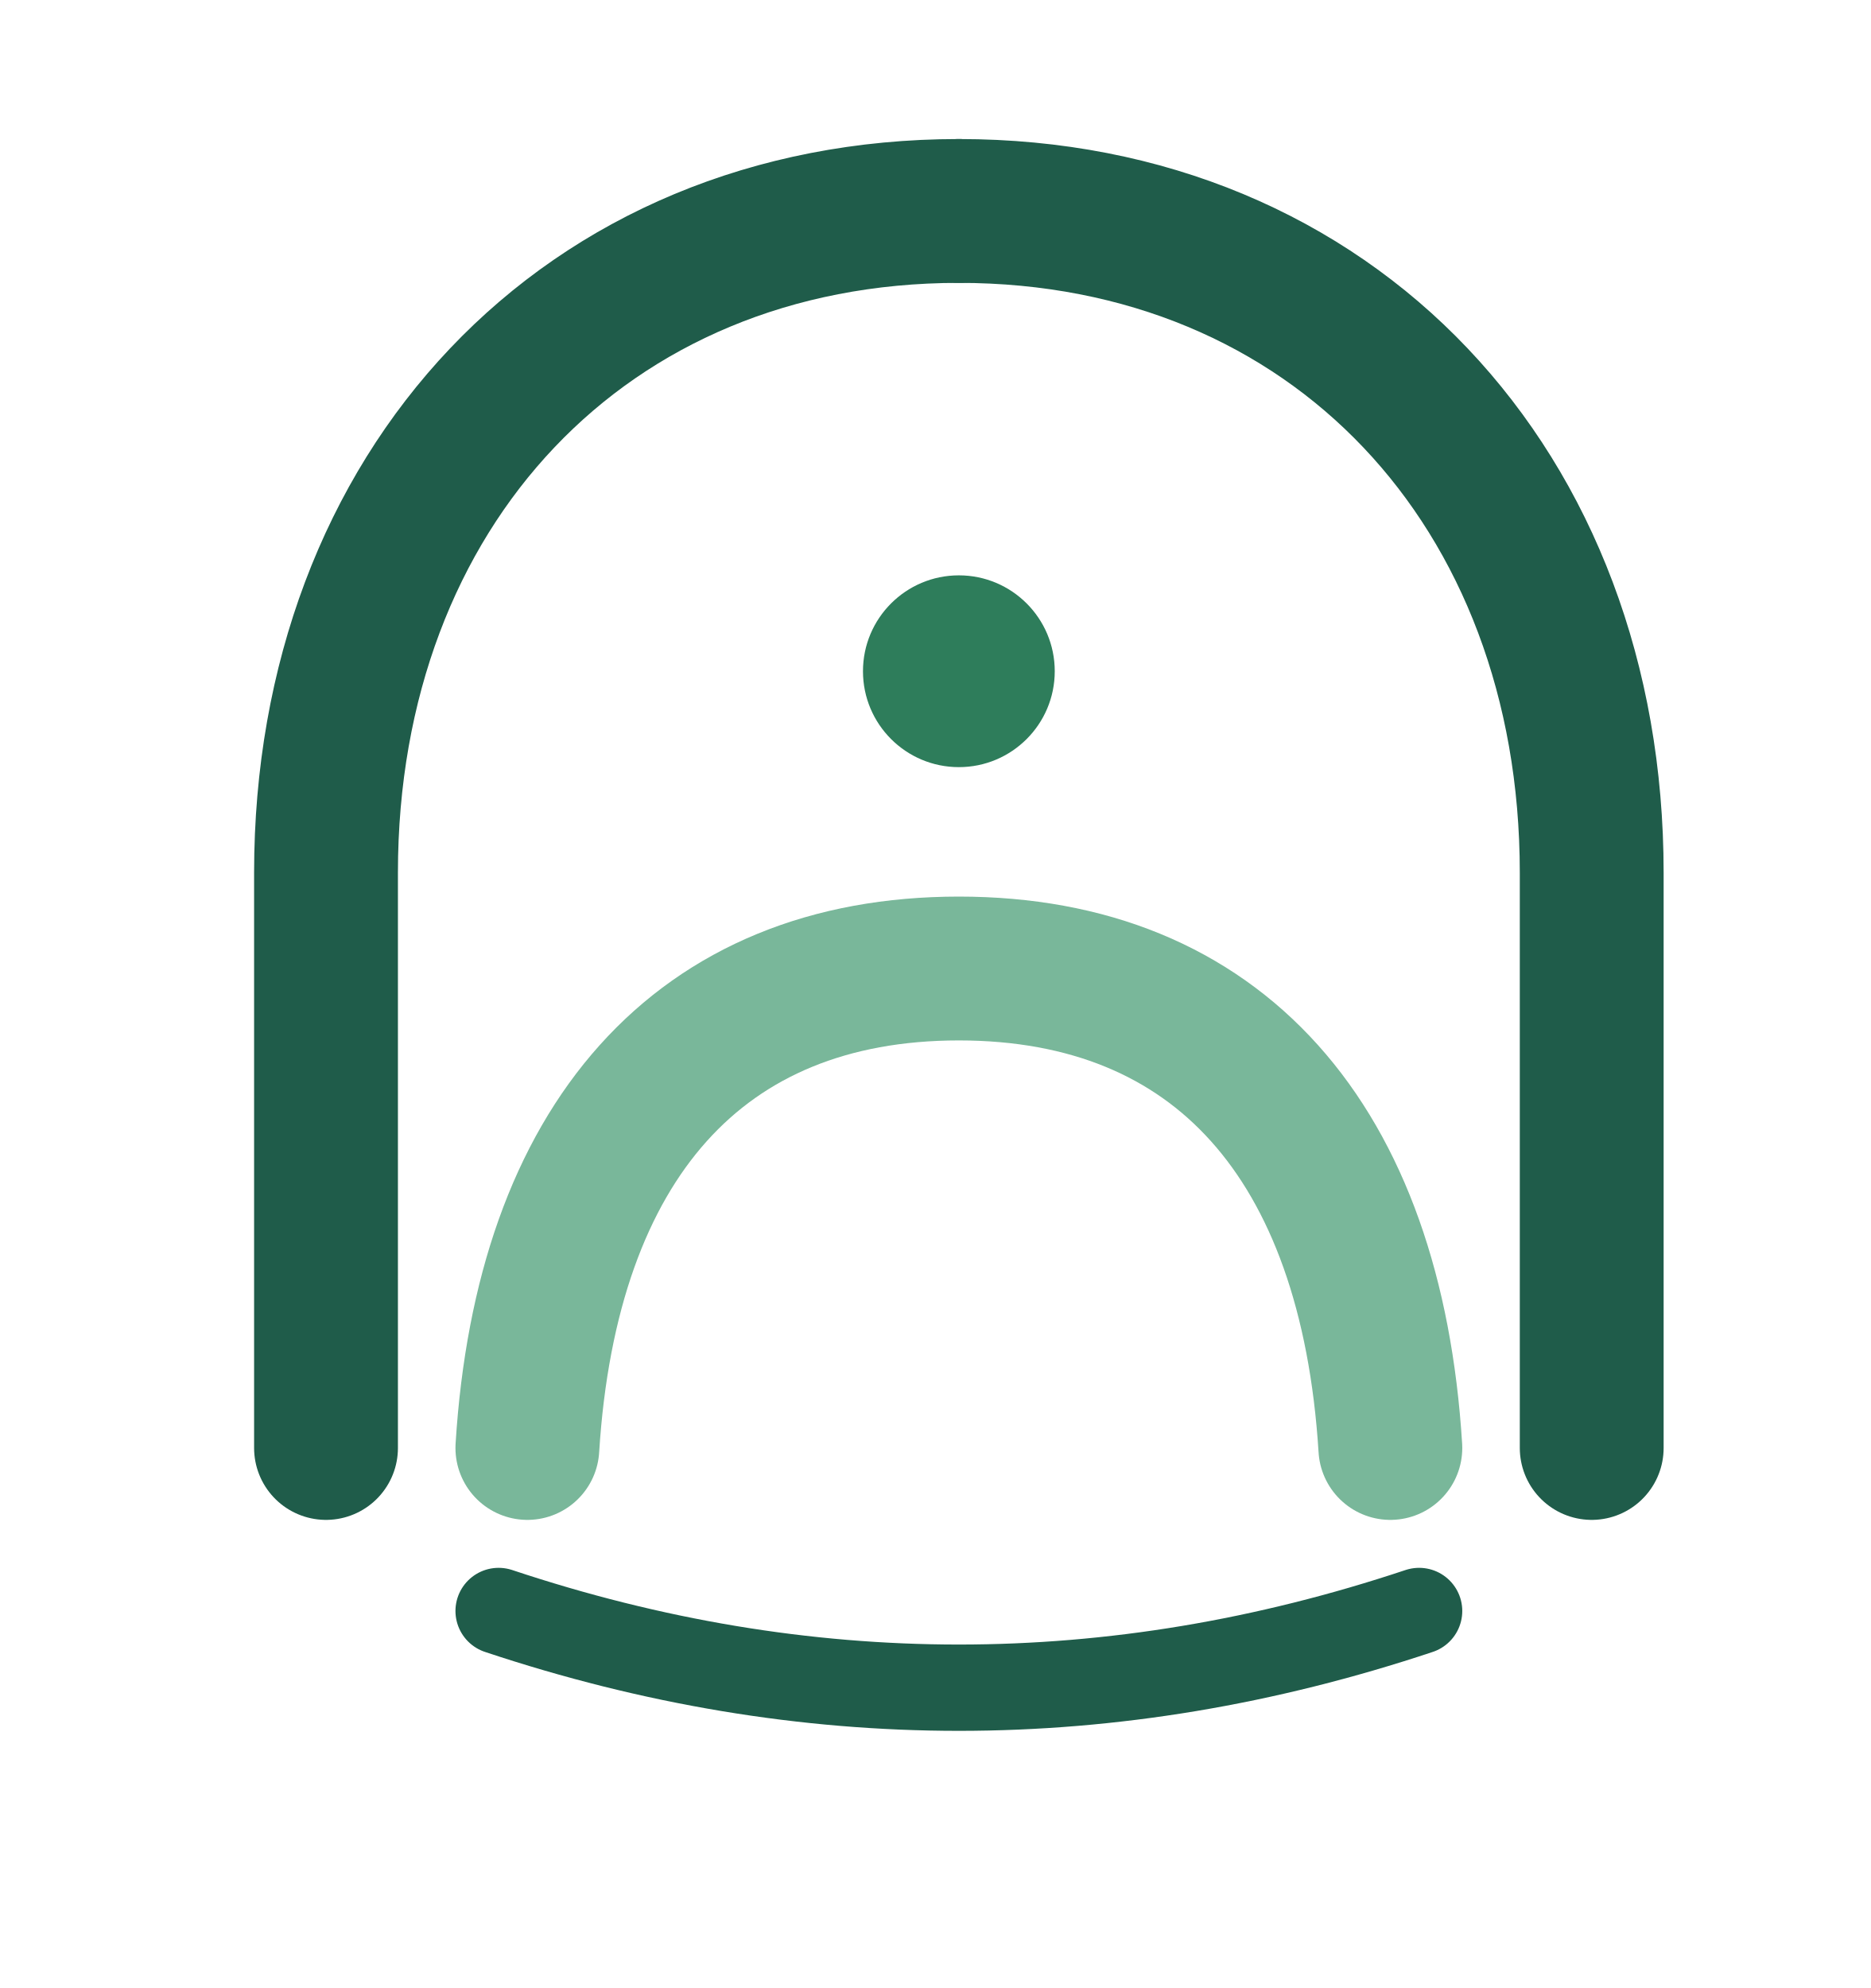
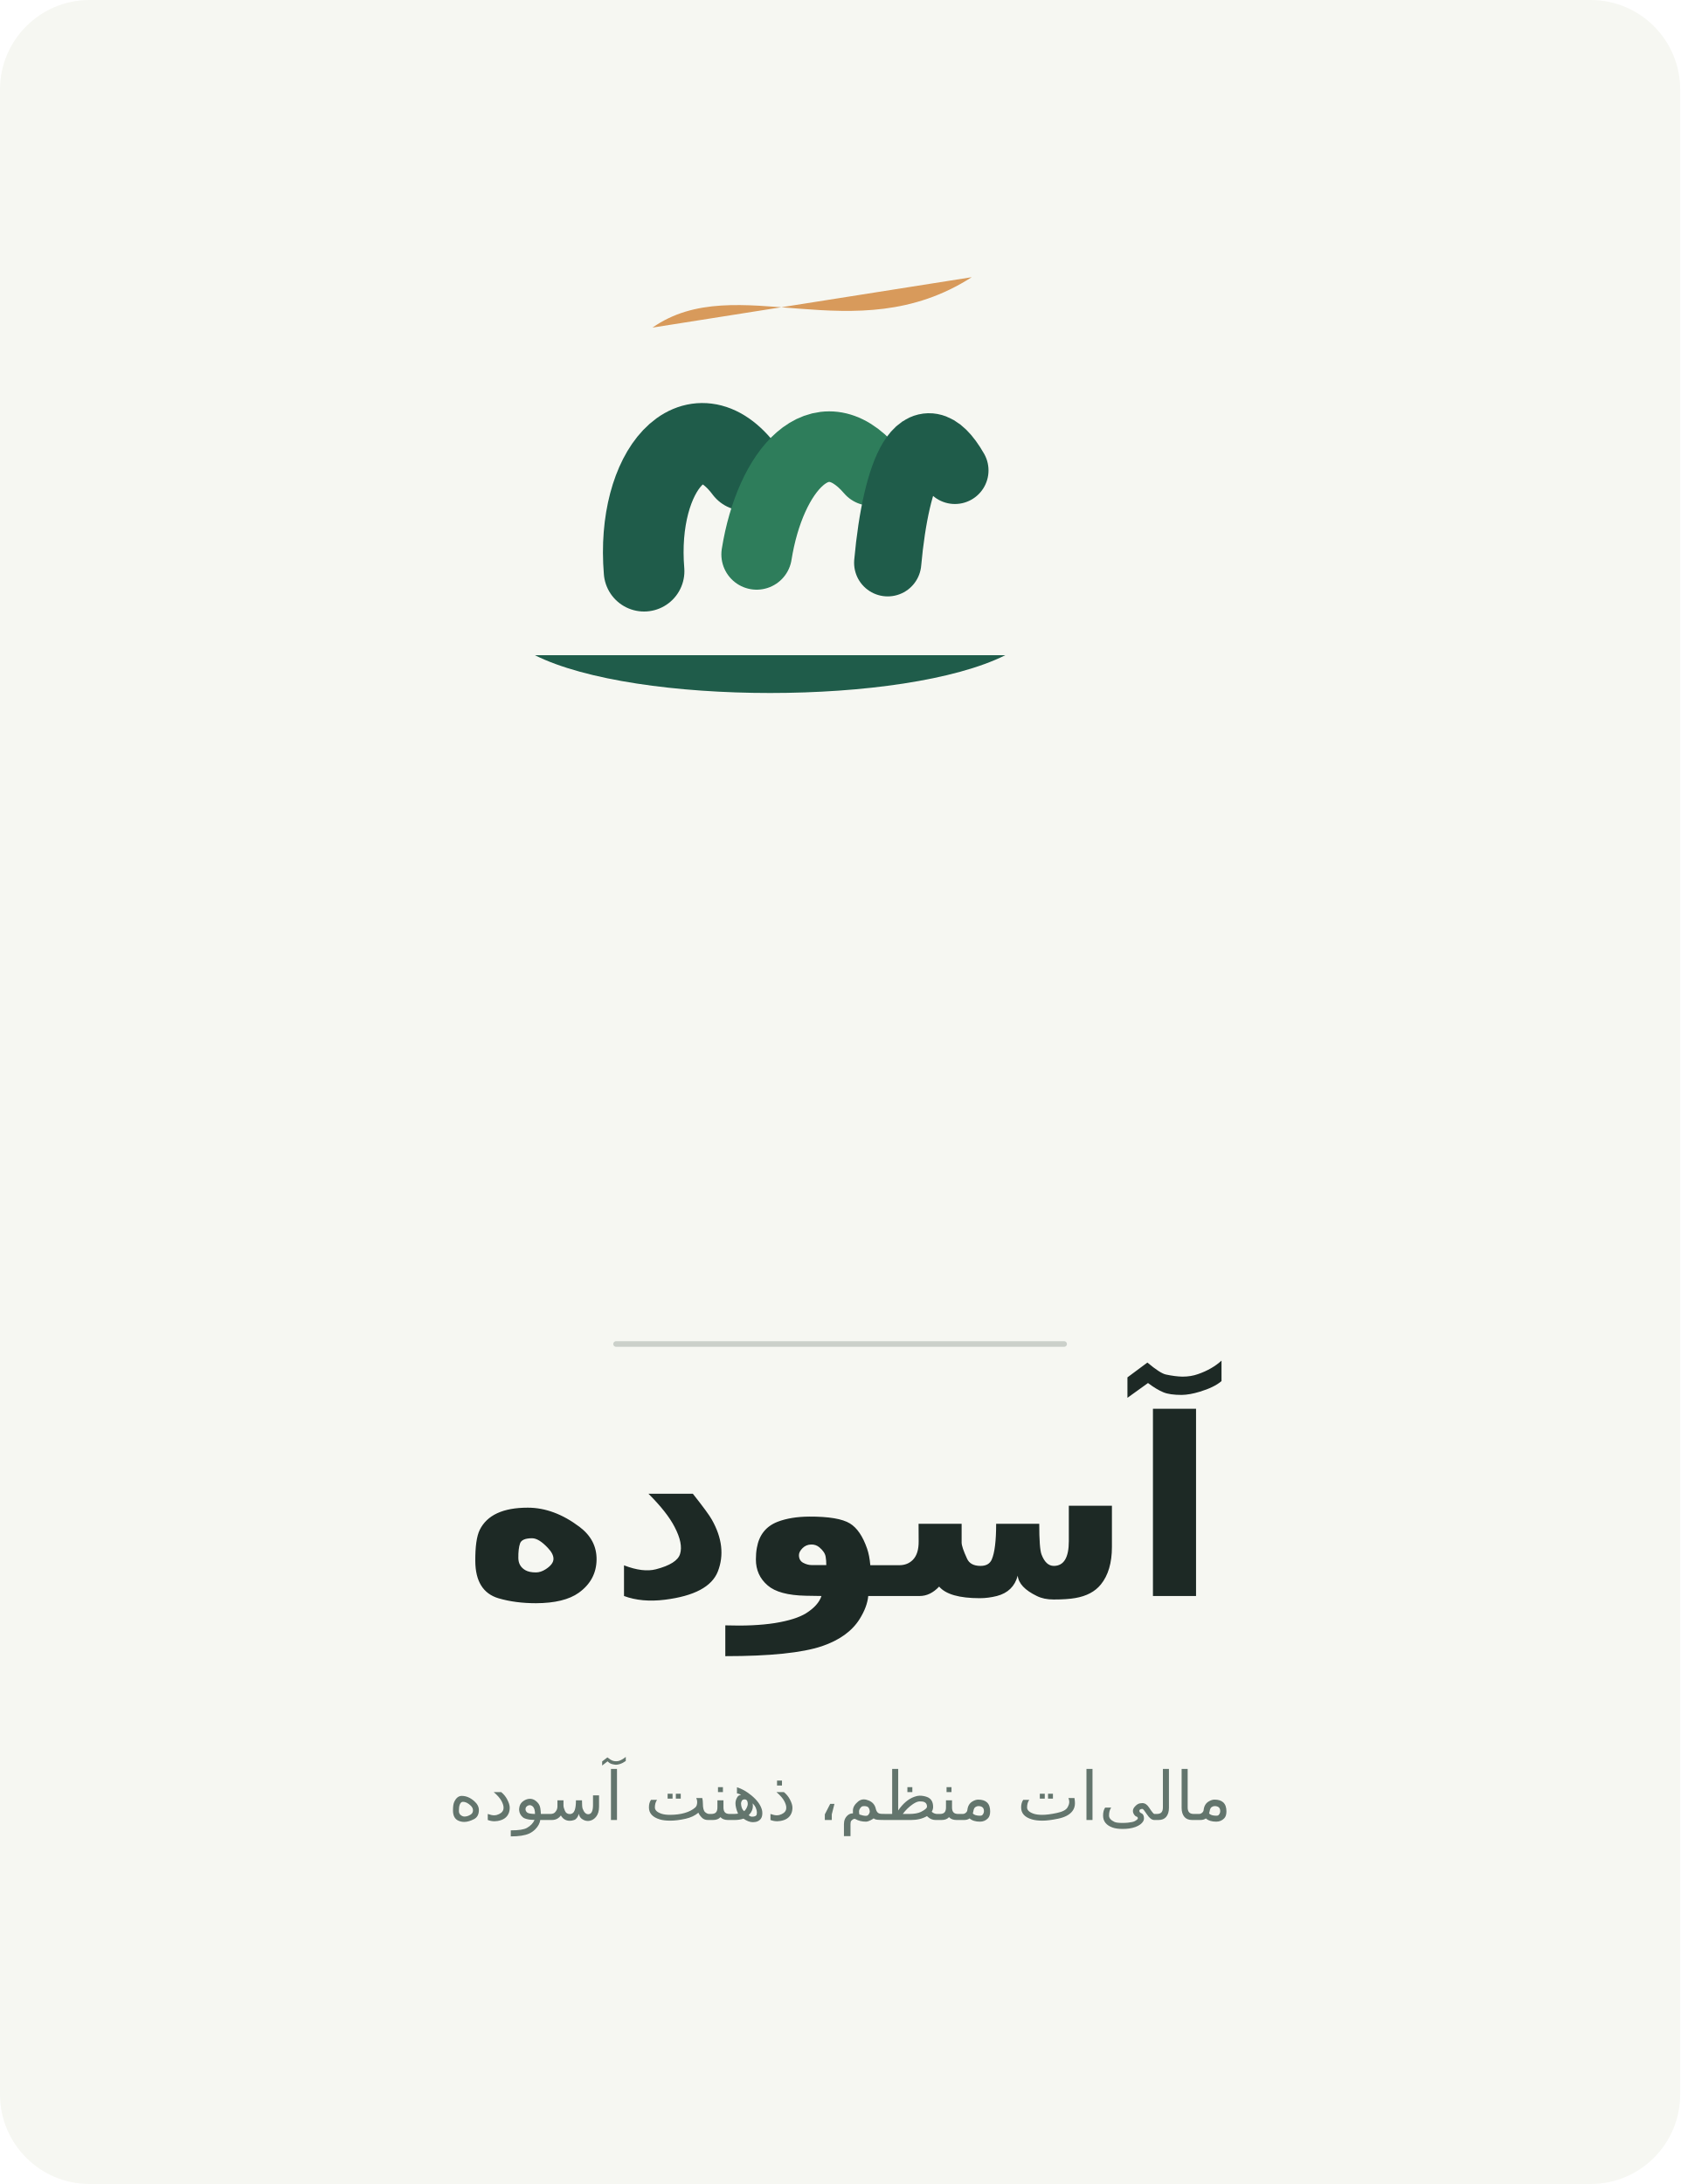
- <svg xmlns="http://www.w3.org/2000/svg" viewBox="0 0 160 170">
-   <g transform="translate(0 0) scale(0.82)">
-     <path d="M100 22 C61 22 34 51 34 91 L34 151" fill="none" stroke="#1F5C4A" stroke-width="15" stroke-linecap="round" />
-     <path d="M100 22 C139 22 166 51 166 91 L166 151" fill="none" stroke="#1F5C4A" stroke-width="15" stroke-linecap="round" />
-     <path d="M55 151 C57 119 73 101 100 101 C127 101 143 119 145 151" fill="none" stroke="#79B79A" stroke-width="15" stroke-linecap="round" />
-     <circle cx="100" cy="70" r="10" fill="#2E7D5B" />
-     <path d="M52 168 Q100 184 148 168" fill="none" stroke="#1F5C4A" stroke-width="9" stroke-linecap="round" />
+ <svg xmlns="http://www.w3.org/2000/svg" viewBox="0 0 600 780" width="100%" height="100%">
+   <rect width="600" height="780" rx="32" fill="#F6F7F2" />
+   <g transform="translate(155, 60) scale(0.6)">
+     <path d="M 60 290 C 120 320, 280 320, 340 290 Z" fill="#1F5C4A" />
+     <path d="M 125 240 C 120 180, 155 140, 185 180 C 192 230" fill="none" stroke="#1F5C4A" stroke-width="48" stroke-linecap="round" />
+     <path d="M 192 230 C 200 180, 230 145, 260 180 C 270 235" fill="none" stroke="#2E7D5B" stroke-width="42" stroke-linecap="round" />
+     <path d="M 270 235 C 275 180, 290 145, 310 180 C 320 230" fill="none" stroke="#1F5C4A" stroke-width="40" stroke-linecap="round" />
+     <path d="M 130 95 C 180 60, 250 110, 320 65 Z" fill="#D89A5B" />
+   </g>
+   <line x1="220" y1="480" x2="380" y2="480" stroke="#63756D" stroke-width="2" stroke-linecap="round" opacity="0.3" />
+   <g transform="translate(300, 570)">
+     <text x="0" y="0" font-family="'Estedad', sans-serif" font-weight="700" font-size="88" fill="#1D2925" text-anchor="middle" direction="rtl">آسوده</text>
+   </g>
+   <g transform="translate(300, 650)">
+     <text x="0" y="0" font-family="'Estedad', sans-serif" font-weight="500" font-size="24" fill="#63756D" text-anchor="middle" direction="rtl">مالی‌ات منظم، ذهنت آسوده</text>
  </g>
</svg>
